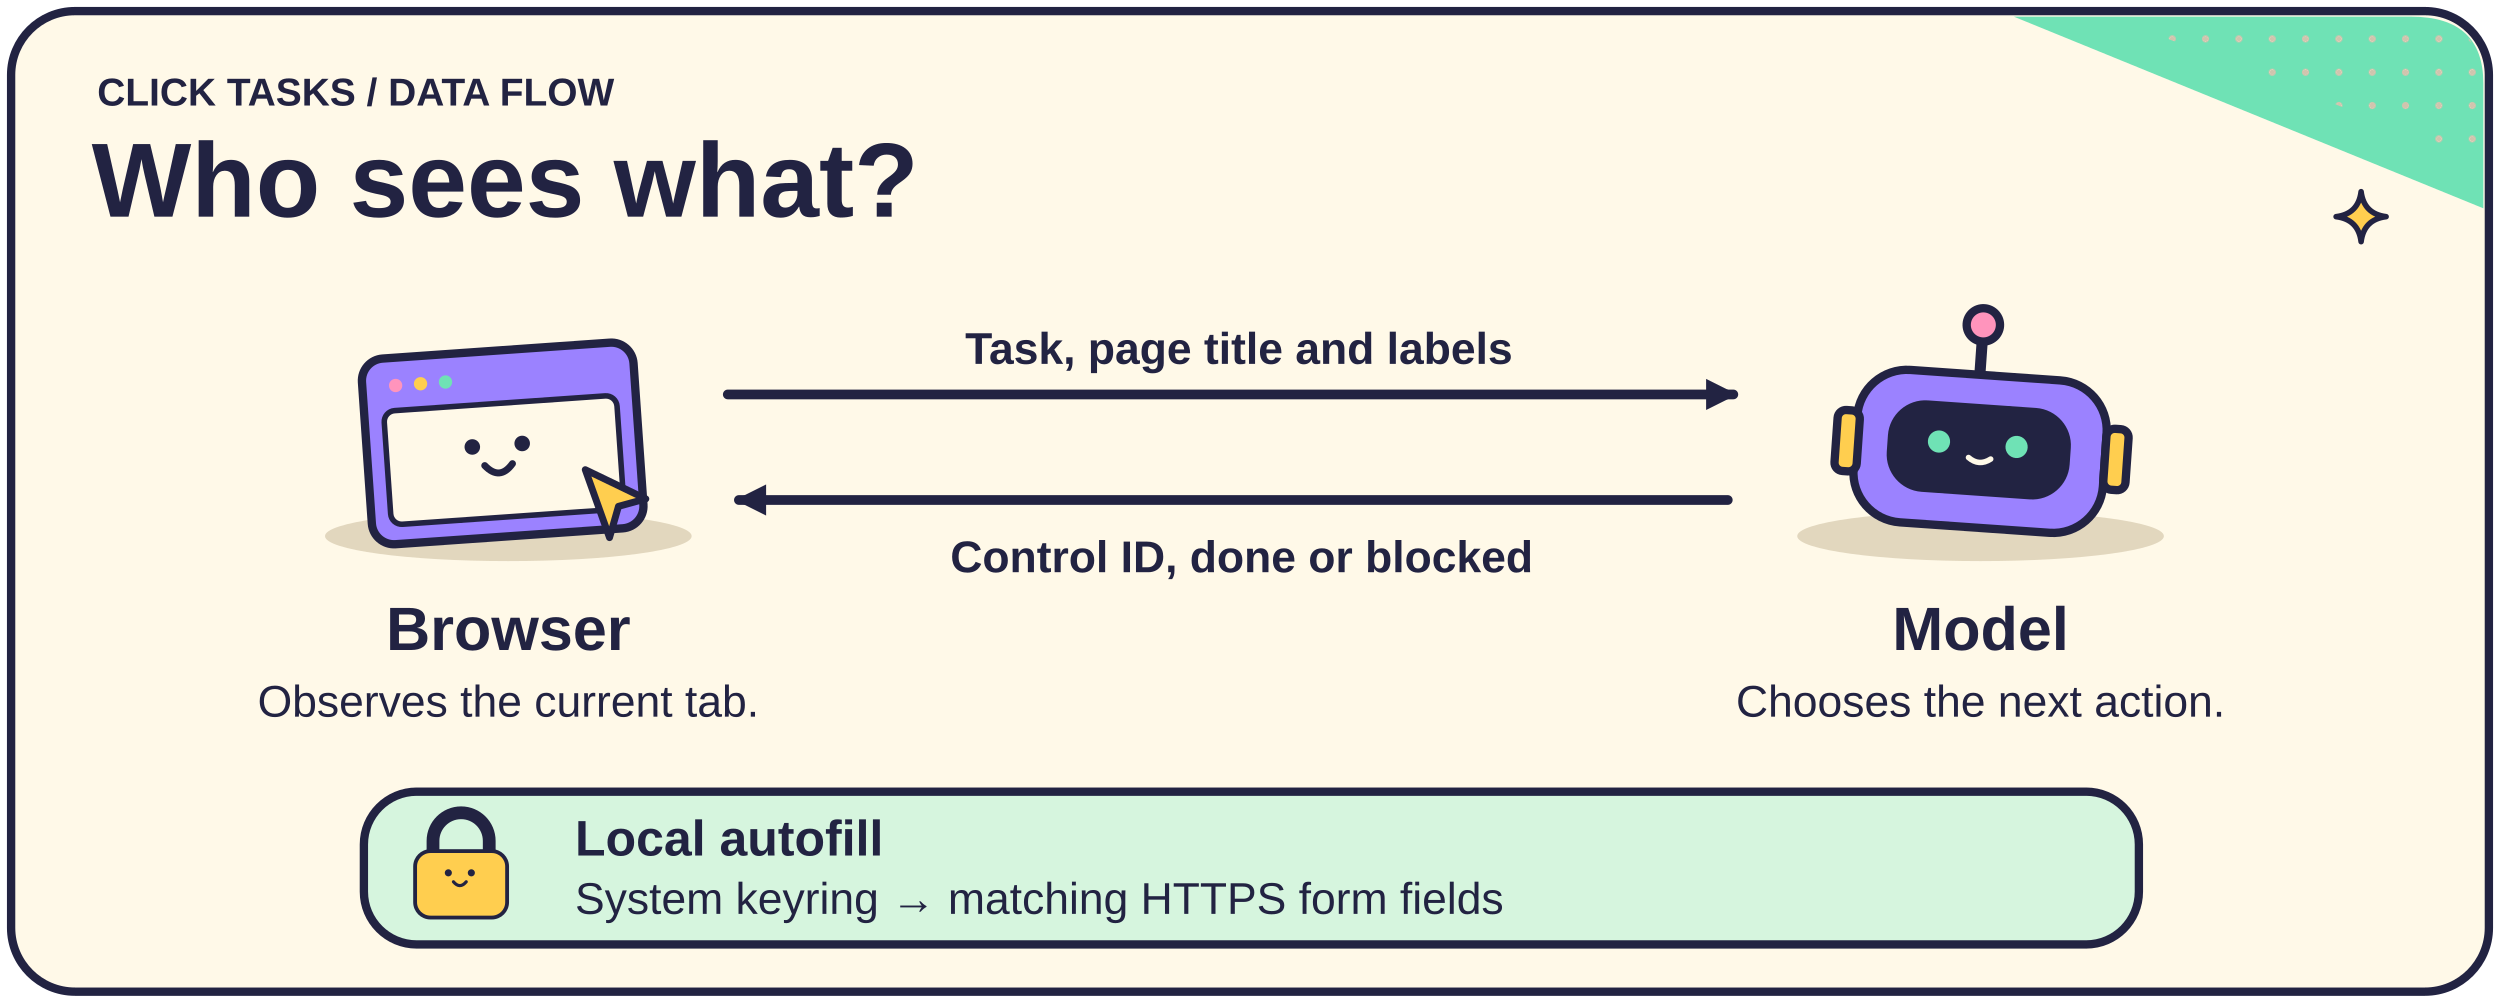
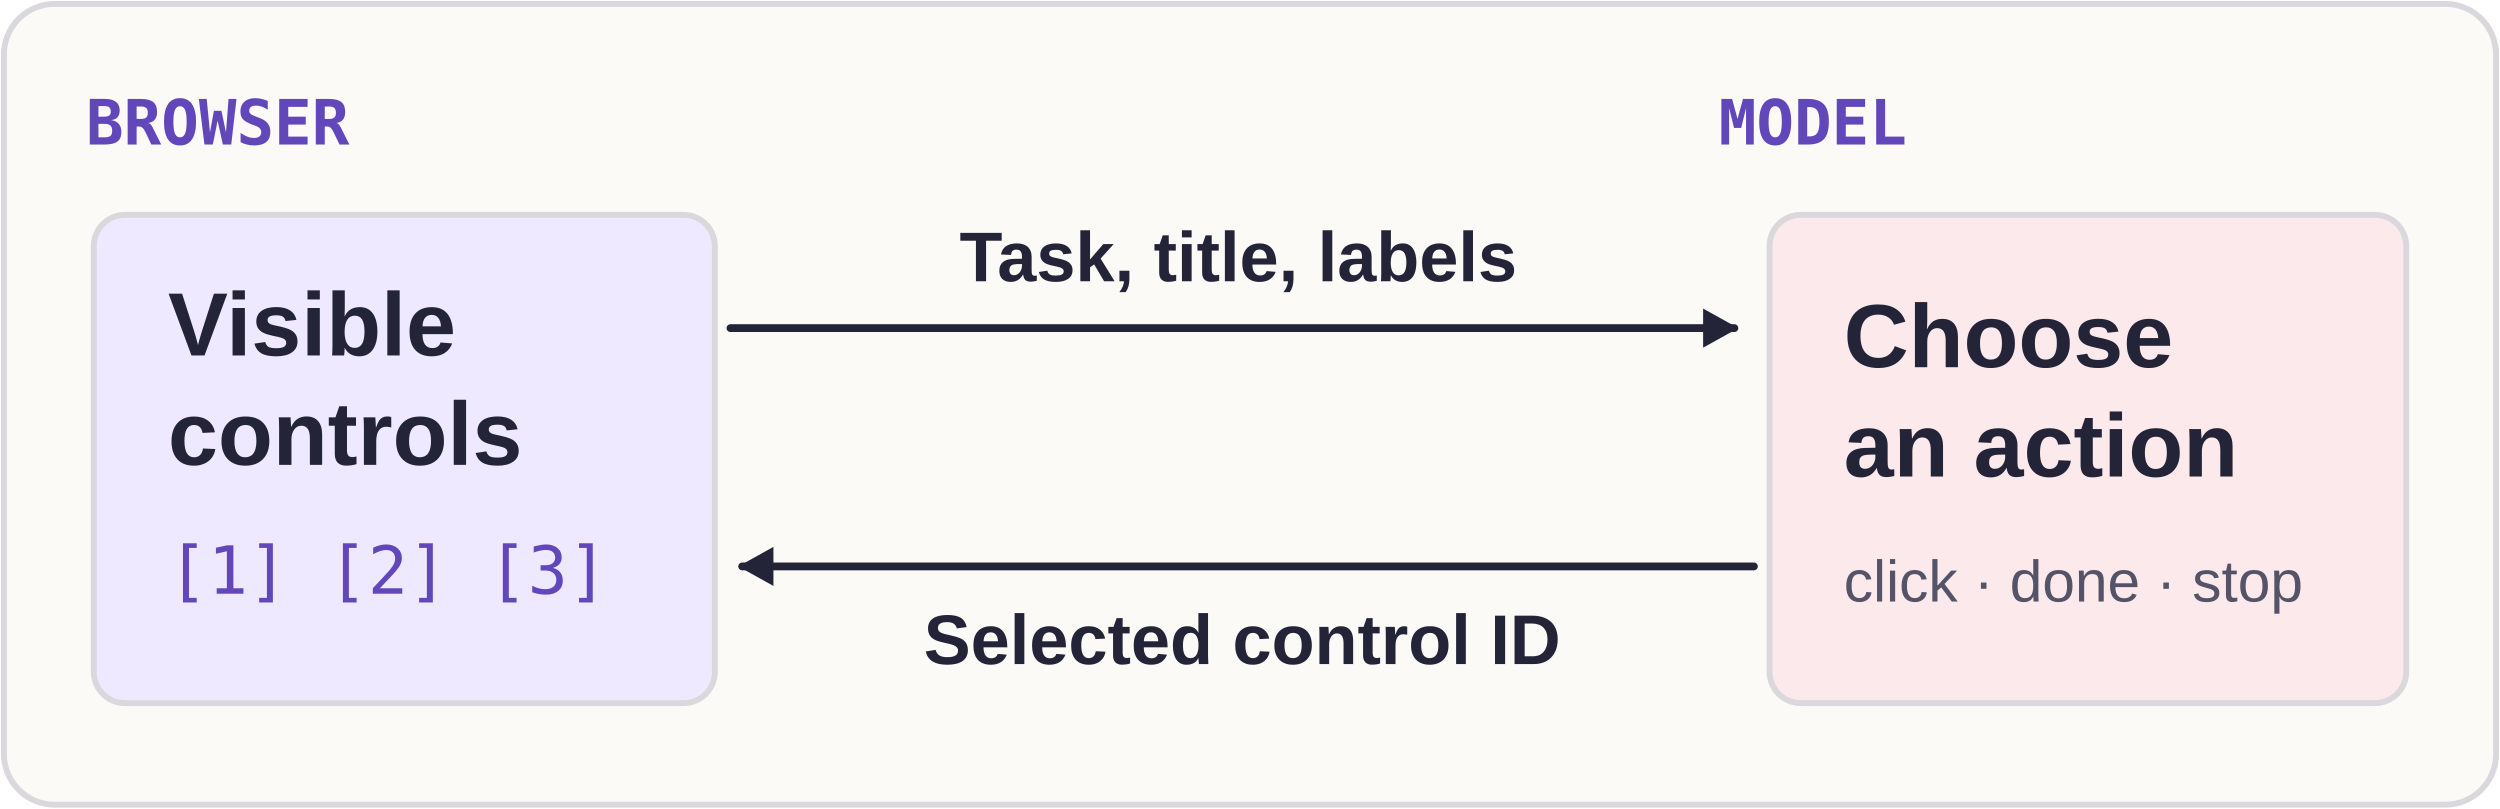
- <svg xmlns="http://www.w3.org/2000/svg" viewBox="0 0 900 361" role="img" aria-labelledby="title">
+ <svg xmlns="http://www.w3.org/2000/svg" viewBox="0 0 640 207" role="img" aria-labelledby="title desc">
  <defs>
-     <marker id="arrow" viewBox="0 0 10 10" refX="8" refY="5" markerWidth="4" markerHeight="4" orient="auto">
-       <path d="M1 1L9 5L1 9Z" fill="#222342" />
+     <marker id="arr" viewBox="0 0 10 10" refX="8" refY="5" markerWidth="5" markerHeight="5" orient="auto">
+       <path d="M0 0L9 5L0 10z" fill="#242438" />
    </marker>
-     <pattern id="dots" width="12" height="12" patternUnits="userSpaceOnUse">
-       <circle cx="2" cy="2" r="1.3" fill="#d0c4ae" />
+     <pattern id="grid" width="25" height="25" patternUnits="userSpaceOnUse">
+       <path d="M25 0H0V25" fill="none" stroke="#47405B" stroke-width=".7" />
    </pattern>
  </defs>
-   <rect x="4" y="4" width="892" height="353" rx="23" fill="#fff9e8" stroke="#222342" stroke-width="3" />
-   <path d="M725 6H868q26 0 26 24v45Z" fill="#6fe2b5" stroke="#222342" stroke-width="0" stroke-linecap="round" stroke-linejoin="round" />
-   <path d="M760 6h110q23 0 23 24v28Z" fill="url(#dots)" stroke="#222342" stroke-width="0" stroke-linecap="round" stroke-linejoin="round" />
-   <text x="35" y="38" text-anchor="start" font-family="Trebuchet MS, Arial, sans-serif" font-size="14" font-weight="800" fill="#222342">CLICK TASKS  /  DATA FLOW</text>
-   <text x="33" y="78" text-anchor="start" font-family="Trebuchet MS, Arial, sans-serif" font-size="38" font-weight="800" fill="#222342">Who sees what?</text>
-   <g transform="translate(850 78) rotate(0) scale(1)">
-     <path d="M0 -9 Q1 -1 9 0 Q1 1 0 9 Q-1 1 -9 0 Q-1 -1 0 -9Z" fill="#ffce4f" stroke="#222342" stroke-width="2" stroke-linecap="round" stroke-linejoin="round" />
-   </g>
-   <g transform="translate(183 164) rotate(0) scale(1)">
-     <ellipse cx="0" cy="29" rx="66" ry="9" fill="#e2d7be" />
-     <g transform="translate(0 -4) rotate(-4) scale(1)">
-       <rect x="-51" y="-34" width="98" height="67" rx="8" fill="#9b82ff" stroke="#222342" stroke-width="3" />
-       <rect x="-44" y="-15" width="84" height="41" rx="4" fill="#fff9e8" stroke="#222342" stroke-width="2" />
-       <circle cx="-39" cy="-24" r="2.4" fill="#ff94bc" stroke="#222342" stroke-width="0" />
-       <circle cx="-30" cy="-24" r="2.4" fill="#ffce4f" stroke="#222342" stroke-width="0" />
-       <circle cx="-21" cy="-24" r="2.4" fill="#6fe2b5" stroke="#222342" stroke-width="0" />
-       <circle cx="-13" cy="0" r="2.8" fill="#222342" stroke="#222342" stroke-width="0" />
-       <circle cx="5" cy="0" r="2.8" fill="#222342" stroke="#222342" stroke-width="0" />
-       <path d="M-9 7q5 6 10 0" fill="none" stroke="#222342" stroke-width="2.5" stroke-linecap="round" stroke-linejoin="round" />
-       <path d="M27 11l21 12 -10 2 -4 11Z" fill="#ffce4f" stroke="#222342" stroke-width="2.5" stroke-linecap="round" stroke-linejoin="round" />
-     </g>
-     <text x="0" y="70" text-anchor="middle" font-family="Trebuchet MS, Arial, sans-serif" font-size="22" font-weight="800" fill="#222342">Browser</text>
-     <text x="0" y="94" text-anchor="middle" font-family="Trebuchet MS, Arial, sans-serif" font-size="16" font-weight="500" fill="#222342">Observes the current tab.</text>
-   </g>
-   <g transform="translate(713 164) rotate(0) scale(1)">
-     <ellipse cx="0" cy="29" rx="66" ry="9" fill="#e2d7be" />
-     <g transform="translate(0 -4) rotate(4) scale(1)">
-       <path d="M-2 -23V-40" fill="none" stroke="#222342" stroke-width="4" stroke-linecap="round" stroke-linejoin="round" />
-       <circle cx="-2" cy="-43" r="6" fill="#ff94bc" stroke="#222342" stroke-width="3" />
-       <rect x="-45" y="-25" width="90" height="55" rx="18" fill="#9b82ff" stroke="#222342" stroke-width="3" />
-       <rect x="-32" y="-13" width="63" height="30" rx="12" fill="#222342" stroke="#222342" stroke-width="3" />
-       <circle cx="-15" cy="0" r="4" fill="#6fe2b5" stroke="#222342" stroke-width="0" />
-       <circle cx="13" cy="0" r="4" fill="#6fe2b5" stroke="#222342" stroke-width="0" />
-       <path d="M-4 5q4 3 8 0" fill="none" stroke="#fff9e8" stroke-width="2" stroke-linecap="round" stroke-linejoin="round" />
-       <rect x="-52" y="-9" width="8" height="22" rx="3" fill="#ffce4f" stroke="#222342" stroke-width="3" />
-       <rect x="45" y="-9" width="8" height="22" rx="3" fill="#ffce4f" stroke="#222342" stroke-width="3" />
-     </g>
-     <text x="0" y="70" text-anchor="middle" font-family="Trebuchet MS, Arial, sans-serif" font-size="22" font-weight="800" fill="#222342">Model</text>
-     <text x="0" y="94" text-anchor="middle" font-family="Trebuchet MS, Arial, sans-serif" font-size="16" font-weight="500" fill="#222342">Chooses the next action.</text>
-   </g>
-   <path d="M262 142H624" fill="none" stroke="#222342" stroke-width="3.5" stroke-linecap="round" stroke-linejoin="round" marker-end="url(#arrow)" />
-   <text x="446" y="131" text-anchor="middle" font-family="Trebuchet MS, Arial, sans-serif" font-size="16" font-weight="600" fill="#222342">Task, page title and labels</text>
-   <path d="M622 180H266" fill="none" stroke="#222342" stroke-width="3.5" stroke-linecap="round" stroke-linejoin="round" marker-end="url(#arrow)" />
-   <text x="447" y="206" text-anchor="middle" font-family="Trebuchet MS, Arial, sans-serif" font-size="16" font-weight="600" fill="#222342">Control ID, done or blocked</text>
-   <g transform="translate(131 285) rotate(0) scale(1)">
-     <rect x="0" y="0" width="639" height="55" rx="19" fill="#d6f5de" stroke="#222342" stroke-width="3" />
-     <g transform="translate(35 26) rotate(0) scale(0.46)">
-       <path d="M-22 -5v-13a22 22 0 0 1 44 0v13" fill="none" stroke="#222342" stroke-width="10" stroke-linecap="round" stroke-linejoin="round" />
-       <rect x="-36" y="-10" width="72" height="52" rx="12" fill="#ffce4f" stroke="#222342" stroke-width="3" />
-       <circle cx="-10" cy="7" r="2.8" fill="#222342" stroke="#222342" stroke-width="0" />
-       <circle cx="8" cy="7" r="2.8" fill="#222342" stroke="#222342" stroke-width="0" />
-       <path d="M-6 14q5 6 10 0" fill="none" stroke="#222342" stroke-width="2.5" stroke-linecap="round" stroke-linejoin="round" />
-     </g>
-     <text x="76" y="23" text-anchor="start" font-family="Trebuchet MS, Arial, sans-serif" font-size="18" font-weight="800" fill="#222342">Local autofill</text>
-     <text x="76" y="44" text-anchor="start" font-family="Trebuchet MS, Arial, sans-serif" font-size="16" font-weight="500" fill="#222342">System keyring → matching HTTPS form fields</text>
-   </g>
+   <rect x="1" y="1" width="638" height="205" rx="13" fill="#FBFAF7" stroke="#DAD7DD" stroke-width="1.5" />
+   <text x="22" y="37" font-family="ui-monospace, Menlo, monospace" font-size="16" font-weight="700" text-anchor="start" fill="#6247BB">BROWSER</text>
+   <text x="440" y="37" font-family="ui-monospace, Menlo, monospace" font-size="16" font-weight="700" text-anchor="start" fill="#6247BB">MODEL</text>
+   <rect x="24" y="55" width="159" height="125" rx="8" fill="#EEE9FF" stroke="#DAD7DD" stroke-width="1.5" />
+   <text x="43" y="91" font-family="Arial, Helvetica, sans-serif" font-size="23" font-weight="700" text-anchor="start" fill="#242438">Visible</text>
+   <text x="43" y="119" font-family="Arial, Helvetica, sans-serif" font-size="23" font-weight="700" text-anchor="start" fill="#242438">controls</text>
+   <text x="43" y="152" font-family="ui-monospace, Menlo, monospace" font-size="17" font-weight="500" text-anchor="start" fill="#6247BB">[1]  [2]  [3]</text>
+   <rect x="453" y="55" width="163" height="125" rx="8" fill="#FCE9EB" stroke="#DAD7DD" stroke-width="1.5" />
+   <text x="472" y="94" font-family="Arial, Helvetica, sans-serif" font-size="23" font-weight="700" text-anchor="start" fill="#242438">Choose</text>
+   <text x="472" y="122" font-family="Arial, Helvetica, sans-serif" font-size="23" font-weight="700" text-anchor="start" fill="#242438">an action</text>
+   <text x="472" y="154" font-family="Arial, Helvetica, sans-serif" font-size="15" font-weight="500" text-anchor="start" fill="#545368">click · done · stop</text>
+   <path d="M187 84H444" fill="none" stroke="#242438" stroke-width="2" stroke-linecap="round" stroke-linejoin="round" marker-end="url(#arr)" />
+   <text x="317" y="72" font-family="Arial, Helvetica, sans-serif" font-size="18" font-weight="600" text-anchor="middle" fill="#242438">Task, title, labels</text>
+   <path d="M449 145H190" fill="none" stroke="#242438" stroke-width="2" stroke-linecap="round" stroke-linejoin="round" marker-end="url(#arr)" />
+   <text x="318" y="170" font-family="Arial, Helvetica, sans-serif" font-size="18" font-weight="600" text-anchor="middle" fill="#242438">Selected control ID</text>
</svg>
